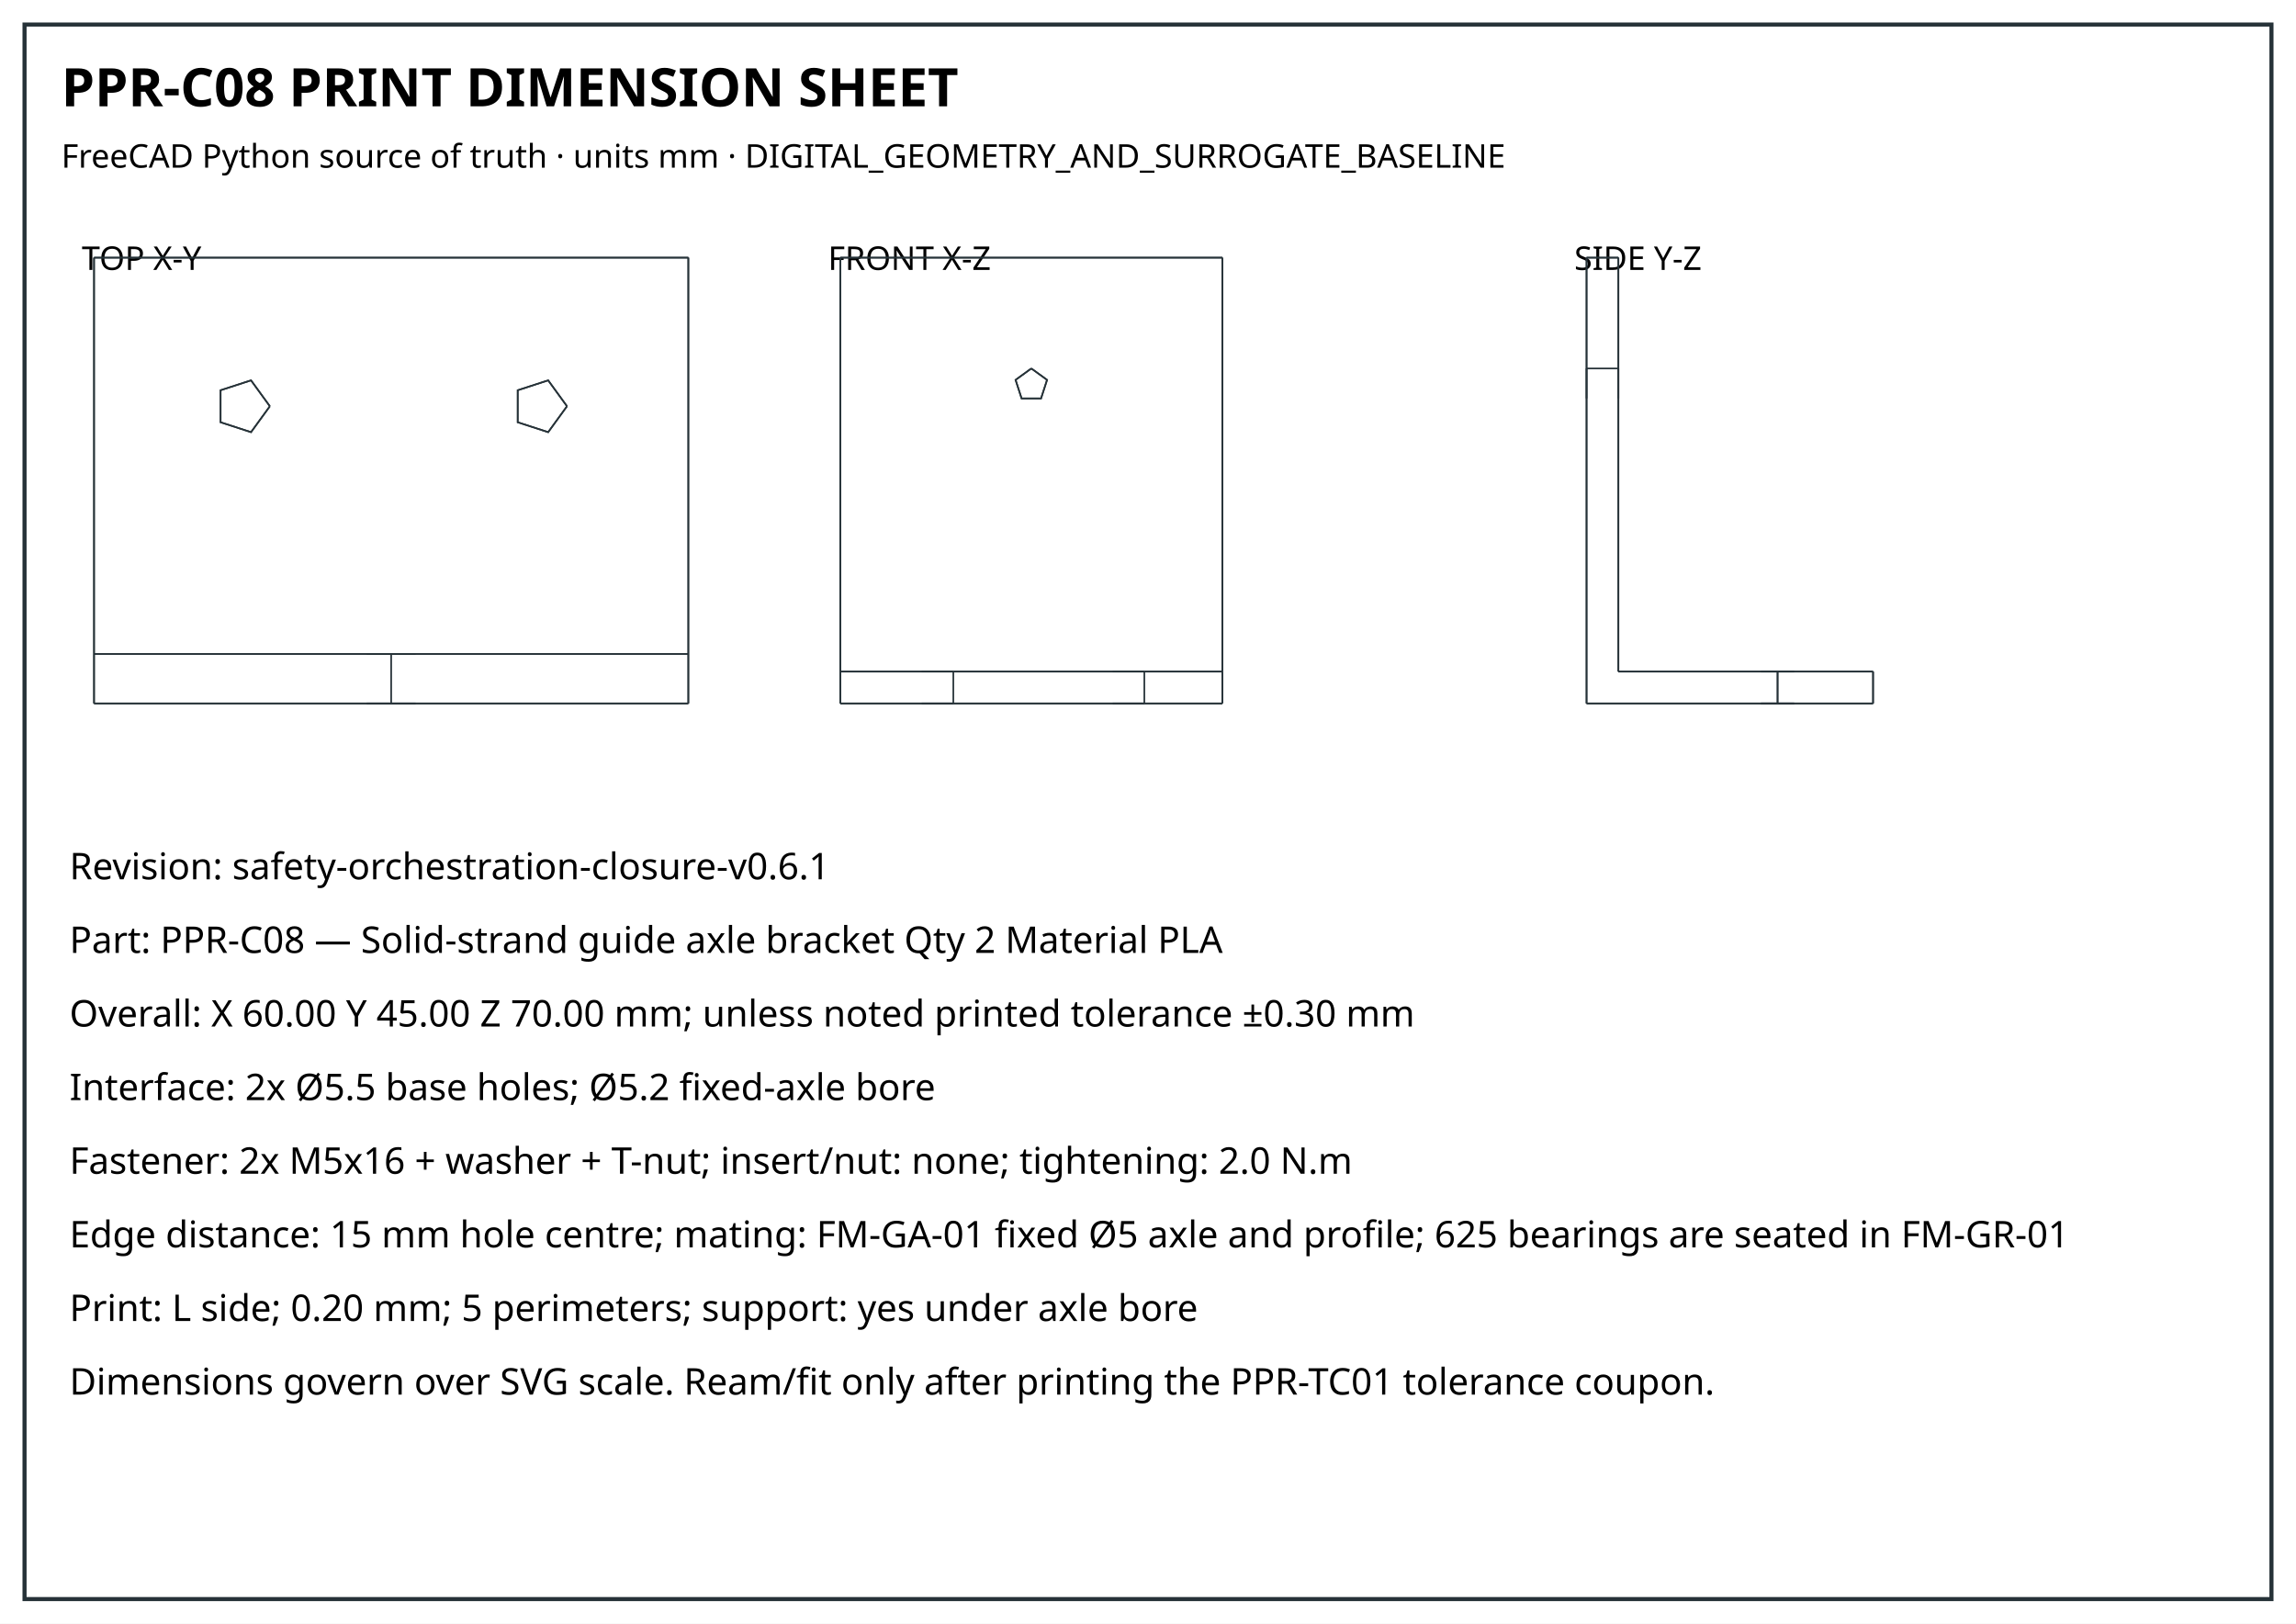
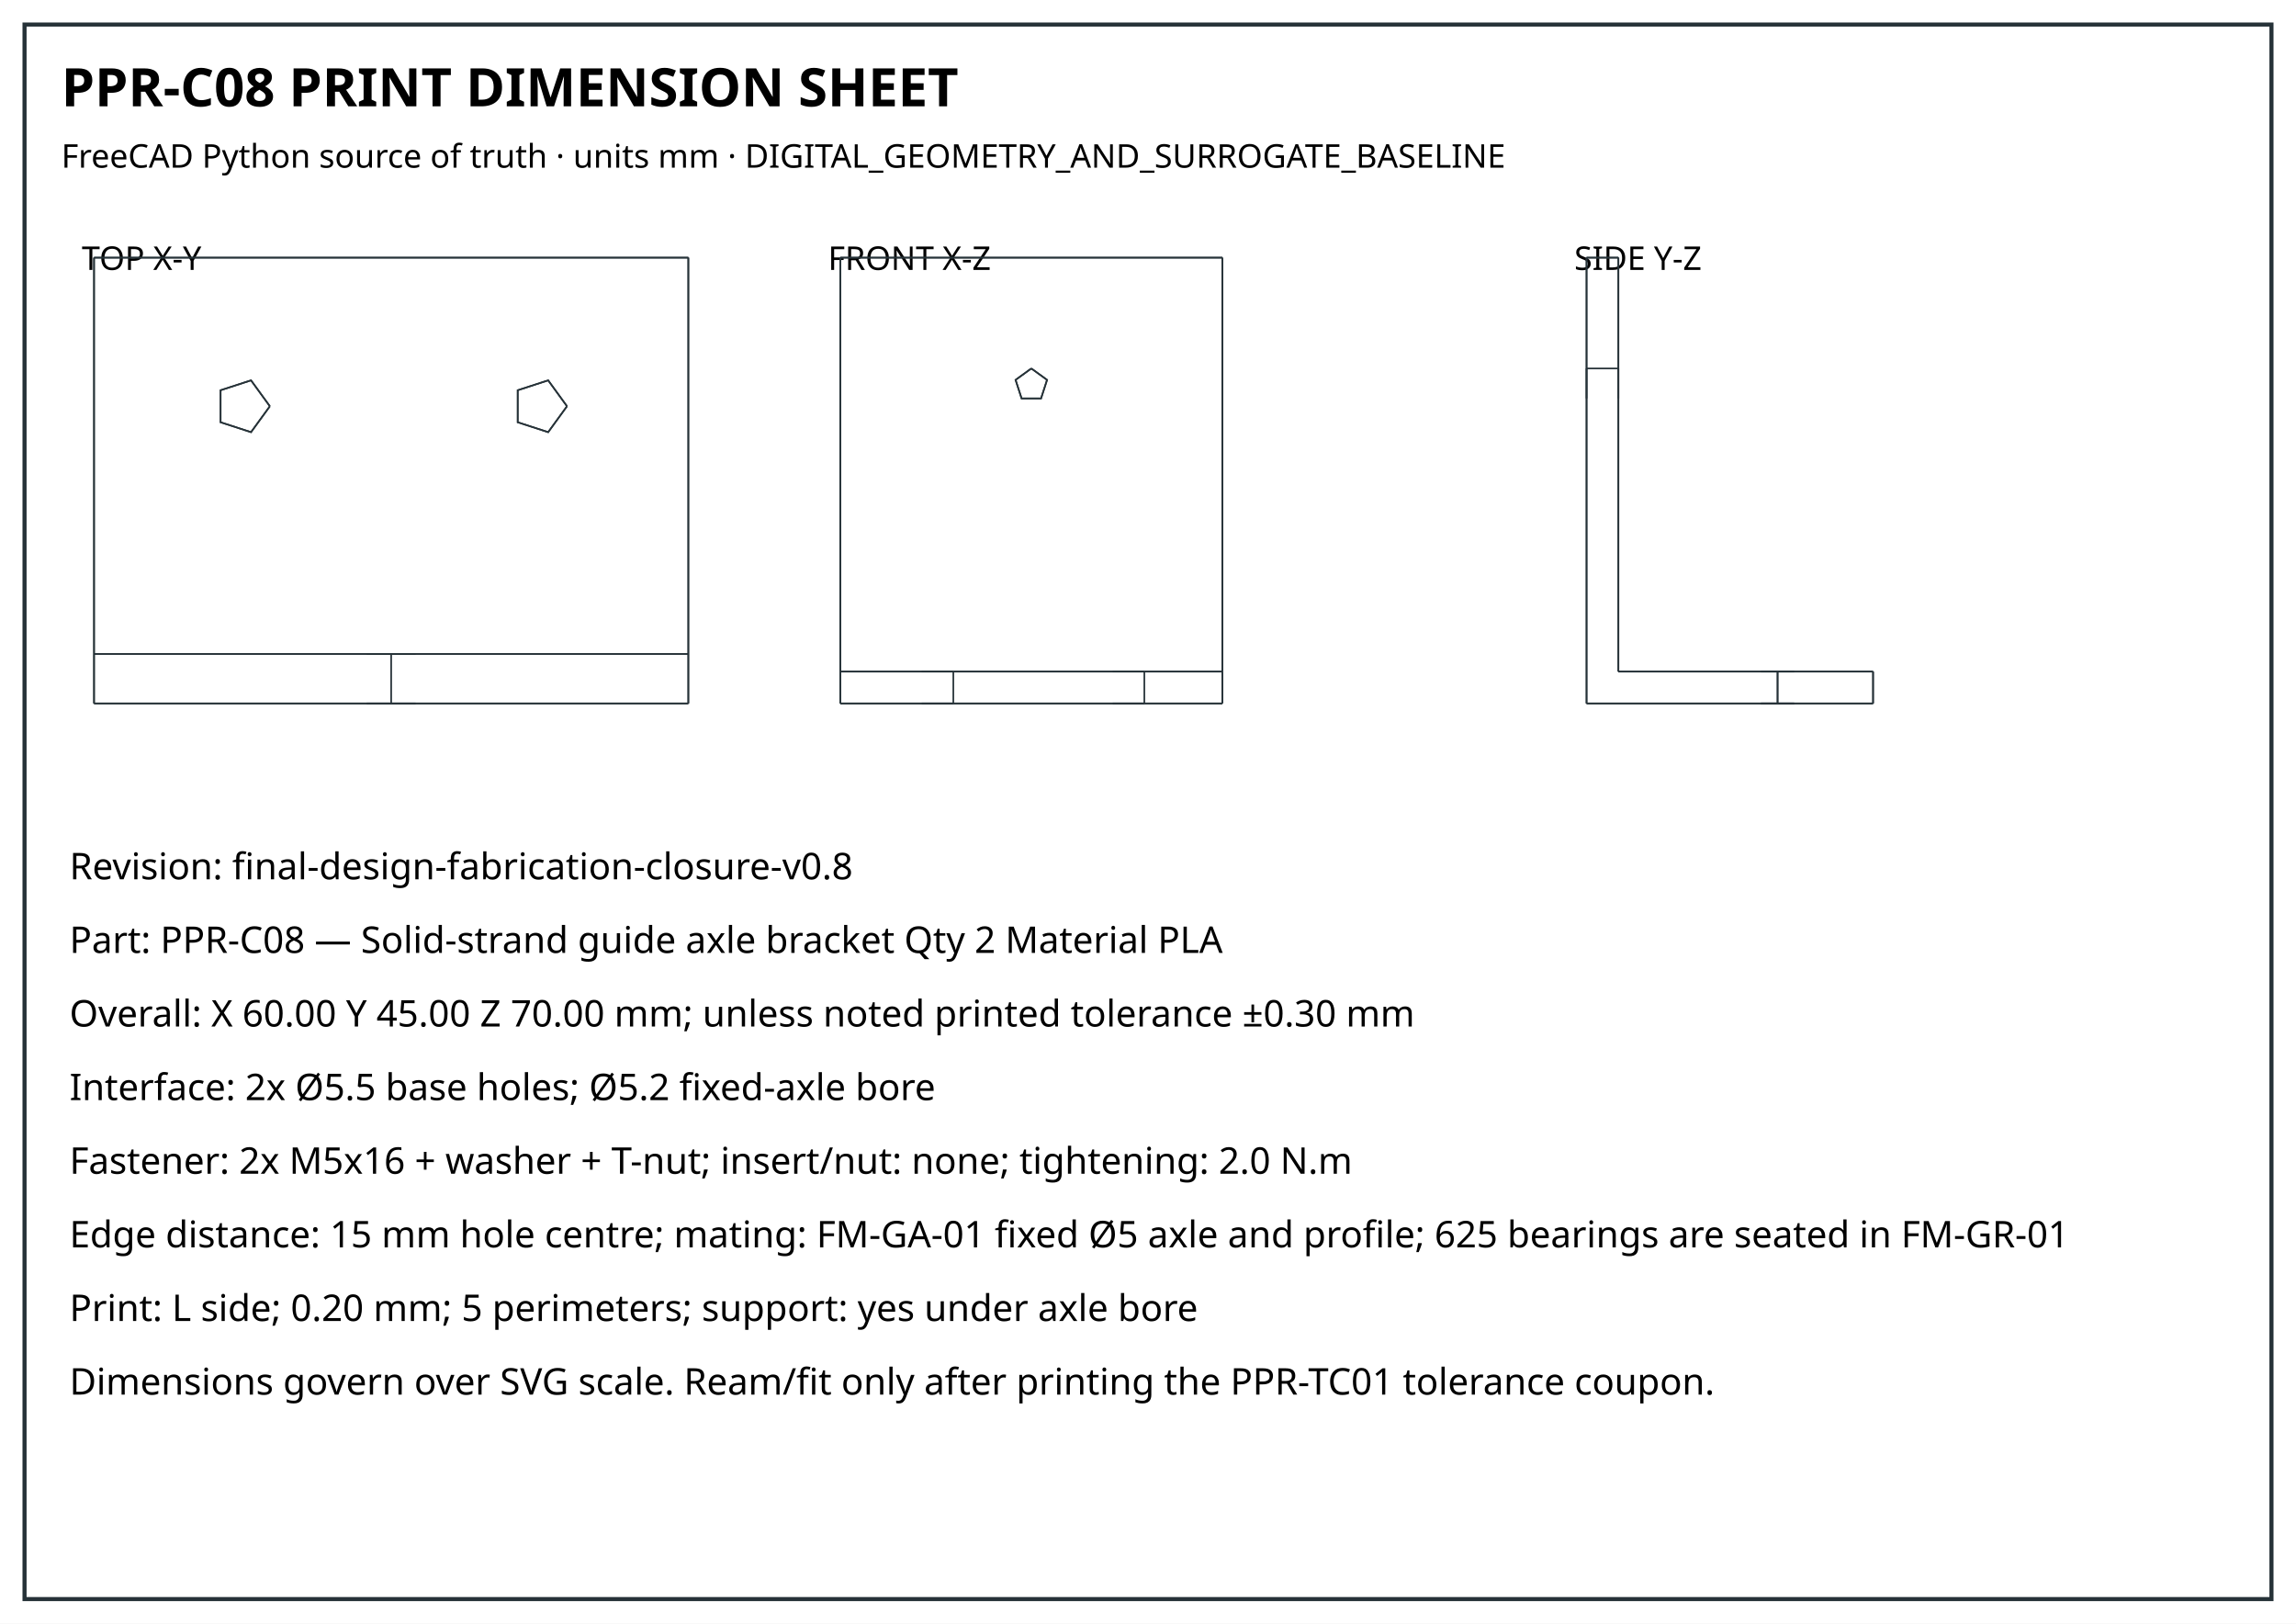
<svg xmlns="http://www.w3.org/2000/svg" width="1123" height="794" viewBox="0 0 1123 794">
  <rect width="1123" height="794" fill="white" />
  <rect x="12" y="12" width="1099" height="770" fill="none" stroke="#263238" stroke-width="2" />
  <text x="30" y="52" font-size="26" font-family="sans-serif" font-weight="bold">PPR-C08 PRINT DIMENSION SHEET</text>
  <text x="30" y="82" font-size="16" font-family="sans-serif">FreeCAD Python source of truth · units mm · DIGITAL_GEOMETRY_AND_SURROGATE_BASELINE</text>
  <g font-family="sans-serif">
    <text x="40" y="132" font-size="16">TOP X-Y</text>
    <polyline points="46.00,344.00 46.00,319.78" fill="none" stroke="#263238" stroke-width="0.8" />
    <polyline points="46.00,319.78 336.67,319.78" fill="none" stroke="#263238" stroke-width="0.8" />
    <polyline points="336.67,344.00 336.67,319.78" fill="none" stroke="#263238" stroke-width="0.8" />
    <polyline points="46.00,344.00 336.67,344.00" fill="none" stroke="#263238" stroke-width="0.8" />
    <polyline points="46.00,319.78 336.67,319.78" fill="none" stroke="#263238" stroke-width="0.8" />
    <polyline points="46.00,319.78 46.00,319.78" fill="none" stroke="#263238" stroke-width="0.8" />
    <polyline points="336.67,319.78 336.67,319.78" fill="none" stroke="#263238" stroke-width="0.8" />
    <polyline points="191.33,319.78 203.31,319.78 198.74,319.78 183.93,319.78 179.35,319.78 191.33,319.78" fill="none" stroke="#263238" stroke-width="0.8" />
    <polyline points="46.00,319.78 46.00,126.00" fill="none" stroke="#263238" stroke-width="0.8" />
    <polyline points="46.00,126.00 336.67,126.00" fill="none" stroke="#263238" stroke-width="0.8" />
    <polyline points="336.67,319.78 336.67,126.00" fill="none" stroke="#263238" stroke-width="0.8" />
    <polyline points="131.99,198.67 122.78,186.00 107.89,190.84 107.89,206.50 122.78,211.34 131.99,198.67" fill="none" stroke="#263238" stroke-width="0.8" />
    <polyline points="277.32,198.67 268.12,186.00 253.22,190.84 253.22,206.50 268.12,211.34 277.32,198.67" fill="none" stroke="#263238" stroke-width="0.8" />
    <polyline points="46.00,126.00 336.67,126.00" fill="none" stroke="#263238" stroke-width="0.8" />
    <polyline points="336.67,126.00 336.67,126.00" fill="none" stroke="#263238" stroke-width="0.8" />
    <polyline points="46.00,126.00 46.00,126.00" fill="none" stroke="#263238" stroke-width="0.8" />
    <polyline points="191.33,344.00 191.33,319.78" fill="none" stroke="#263238" stroke-width="0.8" />
    <polyline points="191.33,344.00 203.31,344.00 198.74,344.00 183.93,344.00 179.35,344.00 191.33,344.00" fill="none" stroke="#263238" stroke-width="0.8" />
    <polyline points="131.99,198.67 131.99,198.67" fill="none" stroke="#263238" stroke-width="0.8" />
    <polyline points="131.99,198.67 122.78,186.00 107.89,190.84 107.89,206.50 122.78,211.34 131.99,198.67" fill="none" stroke="#263238" stroke-width="0.8" />
    <polyline points="277.32,198.67 277.32,198.67" fill="none" stroke="#263238" stroke-width="0.8" />
    <polyline points="277.32,198.67 268.12,186.00 253.22,190.84 253.22,206.50 268.12,211.34 277.32,198.67" fill="none" stroke="#263238" stroke-width="0.8" />
    <polyline points="46.00,344.00 46.00,344.00" fill="none" stroke="#263238" stroke-width="0.8" />
    <polyline points="46.00,344.00 46.00,126.00" fill="none" stroke="#263238" stroke-width="0.8" />
    <polyline points="46.00,344.00 336.67,344.00" fill="none" stroke="#263238" stroke-width="0.8" />
    <polyline points="336.67,344.00 336.67,344.00" fill="none" stroke="#263238" stroke-width="0.8" />
    <polyline points="336.67,344.00 336.67,126.00" fill="none" stroke="#263238" stroke-width="0.8" />
    <text x="405" y="132" font-size="16">FRONT X-Z</text>
    <polyline points="411.00,126.00 411.00,126.00" fill="none" stroke="#263238" stroke-width="0.8" />
    <polyline points="411.00,126.00 597.86,126.00" fill="none" stroke="#263238" stroke-width="0.8" />
    <polyline points="597.86,126.00 597.86,126.00" fill="none" stroke="#263238" stroke-width="0.8" />
    <polyline points="411.00,126.00 597.86,126.00" fill="none" stroke="#263238" stroke-width="0.8" />
    <polyline points="411.00,328.43 597.86,328.43" fill="none" stroke="#263238" stroke-width="0.8" />
    <polyline points="411.00,328.43 411.00,126.00" fill="none" stroke="#263238" stroke-width="0.8" />
    <polyline points="597.86,328.43 597.86,126.00" fill="none" stroke="#263238" stroke-width="0.8" />
    <polyline points="504.43,180.19 512.13,185.78 509.19,194.84 499.67,194.84 496.73,185.78 504.43,180.19" fill="none" stroke="#263238" stroke-width="0.8" />
    <polyline points="411.00,328.43 411.00,328.43" fill="none" stroke="#263238" stroke-width="0.8" />
    <polyline points="411.00,328.43 597.86,328.43" fill="none" stroke="#263238" stroke-width="0.8" />
    <polyline points="597.86,328.43 597.86,328.43" fill="none" stroke="#263238" stroke-width="0.8" />
    <polyline points="466.28,328.43 460.36,328.43 450.79,328.43 450.79,328.43 460.36,328.43 466.28,328.43" fill="none" stroke="#263238" stroke-width="0.8" />
    <polyline points="559.71,328.43 553.79,328.43 544.21,328.43 544.21,328.43 553.79,328.43 559.71,328.43" fill="none" stroke="#263238" stroke-width="0.8" />
    <polyline points="411.00,344.00 597.86,344.00" fill="none" stroke="#263238" stroke-width="0.8" />
    <polyline points="597.86,344.00 597.86,328.43" fill="none" stroke="#263238" stroke-width="0.8" />
    <polyline points="411.00,344.00 411.00,328.43" fill="none" stroke="#263238" stroke-width="0.8" />
    <polyline points="504.43,180.19 504.43,180.19" fill="none" stroke="#263238" stroke-width="0.8" />
    <polyline points="504.43,180.19 512.13,185.78 509.19,194.84 499.67,194.84 496.73,185.78 504.43,180.19" fill="none" stroke="#263238" stroke-width="0.8" />
    <polyline points="466.28,344.00 466.28,328.43" fill="none" stroke="#263238" stroke-width="0.8" />
    <polyline points="466.28,344.00 460.36,344.00 450.79,344.00 450.79,344.00 460.36,344.00 466.28,344.00" fill="none" stroke="#263238" stroke-width="0.8" />
    <polyline points="559.71,344.00 559.71,328.43" fill="none" stroke="#263238" stroke-width="0.8" />
    <polyline points="559.71,344.00 553.79,344.00 544.21,344.00 544.21,344.00 553.79,344.00 559.71,344.00" fill="none" stroke="#263238" stroke-width="0.8" />
    <polyline points="411.00,344.00 411.00,126.00" fill="none" stroke="#263238" stroke-width="0.8" />
    <polyline points="411.00,344.00 411.00,344.00" fill="none" stroke="#263238" stroke-width="0.8" />
    <polyline points="411.00,344.00 597.86,344.00" fill="none" stroke="#263238" stroke-width="0.8" />
    <polyline points="597.86,344.00 597.86,126.00" fill="none" stroke="#263238" stroke-width="0.8" />
    <polyline points="597.86,344.00 597.86,344.00" fill="none" stroke="#263238" stroke-width="0.8" />
    <text x="770" y="132" font-size="16">SIDE Y-Z</text>
    <polyline points="776.00,126.00 791.57,126.00" fill="none" stroke="#263238" stroke-width="0.8" />
    <polyline points="791.57,126.00 791.57,126.00" fill="none" stroke="#263238" stroke-width="0.8" />
    <polyline points="776.00,126.00 791.57,126.00" fill="none" stroke="#263238" stroke-width="0.8" />
    <polyline points="776.00,126.00 776.00,126.00" fill="none" stroke="#263238" stroke-width="0.8" />
    <polyline points="791.57,328.43 791.57,328.43" fill="none" stroke="#263238" stroke-width="0.8" />
    <polyline points="791.57,328.43 791.57,126.00" fill="none" stroke="#263238" stroke-width="0.8" />
    <polyline points="791.57,328.43 791.57,126.00" fill="none" stroke="#263238" stroke-width="0.8" />
    <polyline points="791.57,180.19 791.57,185.78 791.57,194.84 791.57,194.84 791.57,185.78 791.57,180.19" fill="none" stroke="#263238" stroke-width="0.8" />
    <polyline points="791.57,328.43 916.14,328.43" fill="none" stroke="#263238" stroke-width="0.8" />
    <polyline points="916.14,328.43 916.14,328.43" fill="none" stroke="#263238" stroke-width="0.8" />
    <polyline points="791.57,328.43 916.14,328.43" fill="none" stroke="#263238" stroke-width="0.8" />
    <polyline points="869.43,328.43 877.57,328.43 874.46,328.43 864.39,328.43 861.28,328.43 869.43,328.43" fill="none" stroke="#263238" stroke-width="0.8" />
    <polyline points="869.43,328.43 877.57,328.43 874.46,328.43 864.39,328.43 861.28,328.43 869.43,328.43" fill="none" stroke="#263238" stroke-width="0.8" />
    <polyline points="916.14,344.00 916.14,344.00" fill="none" stroke="#263238" stroke-width="0.8" />
    <polyline points="916.14,344.00 916.14,328.43" fill="none" stroke="#263238" stroke-width="0.8" />
    <polyline points="916.14,344.00 916.14,328.43" fill="none" stroke="#263238" stroke-width="0.8" />
    <polyline points="776.00,180.19 791.57,180.19" fill="none" stroke="#263238" stroke-width="0.8" />
    <polyline points="776.00,180.19 776.00,185.78 776.00,194.84 776.00,194.84 776.00,185.78 776.00,180.19" fill="none" stroke="#263238" stroke-width="0.8" />
    <polyline points="869.43,344.00 869.43,328.43" fill="none" stroke="#263238" stroke-width="0.8" />
    <polyline points="869.43,344.00 877.57,344.00 874.46,344.00 864.39,344.00 861.28,344.00 869.43,344.00" fill="none" stroke="#263238" stroke-width="0.8" />
    <polyline points="869.43,344.00 869.43,328.43" fill="none" stroke="#263238" stroke-width="0.8" />
    <polyline points="869.43,344.00 877.57,344.00 874.46,344.00 864.39,344.00 861.28,344.00 869.43,344.00" fill="none" stroke="#263238" stroke-width="0.8" />
    <polyline points="776.00,344.00 776.00,126.00" fill="none" stroke="#263238" stroke-width="0.8" />
    <polyline points="776.00,344.00 916.14,344.00" fill="none" stroke="#263238" stroke-width="0.8" />
    <polyline points="776.00,344.00 776.00,344.00" fill="none" stroke="#263238" stroke-width="0.8" />
    <polyline points="776.00,344.00 776.00,126.00" fill="none" stroke="#263238" stroke-width="0.8" />
    <polyline points="776.00,344.00 916.14,344.00" fill="none" stroke="#263238" stroke-width="0.8" />
-     <text x="34" y="430" font-size="18">Revision: safety-orchestration-closure-v0.6.1</text>
+     <text x="34" y="430" font-size="18">Revision: final-design-fabrication-closure-v0.8</text>
    <text x="34" y="466" font-size="18">Part: PPR-C08 — Solid-strand guide axle bracket  Qty 2  Material PLA</text>
    <text x="34" y="502" font-size="18">Overall: X 60.00  Y 45.00  Z 70.00 mm; unless noted printed tolerance ±0.30 mm</text>
    <text x="34" y="538" font-size="18">Interface: 2x Ø5.5 base holes; Ø5.2 fixed-axle bore</text>
    <text x="34" y="574" font-size="18">Fastener: 2x M5x16 + washer + T-nut; insert/nut: none; tightening: 2.0 N.m</text>
    <text x="34" y="610" font-size="18">Edge distance: 15 mm hole centre; mating: FM-GA-01 fixed Ø5 axle and profile; 625 bearings are seated in FM-GR-01</text>
    <text x="34" y="646" font-size="18">Print: L side; 0.20 mm; 5 perimeters; support: yes under axle bore</text>
    <text x="34" y="682" font-size="18">Dimensions govern over SVG scale. Ream/fit only after printing the PPR-TC01 tolerance coupon.</text>
  </g>
</svg>
